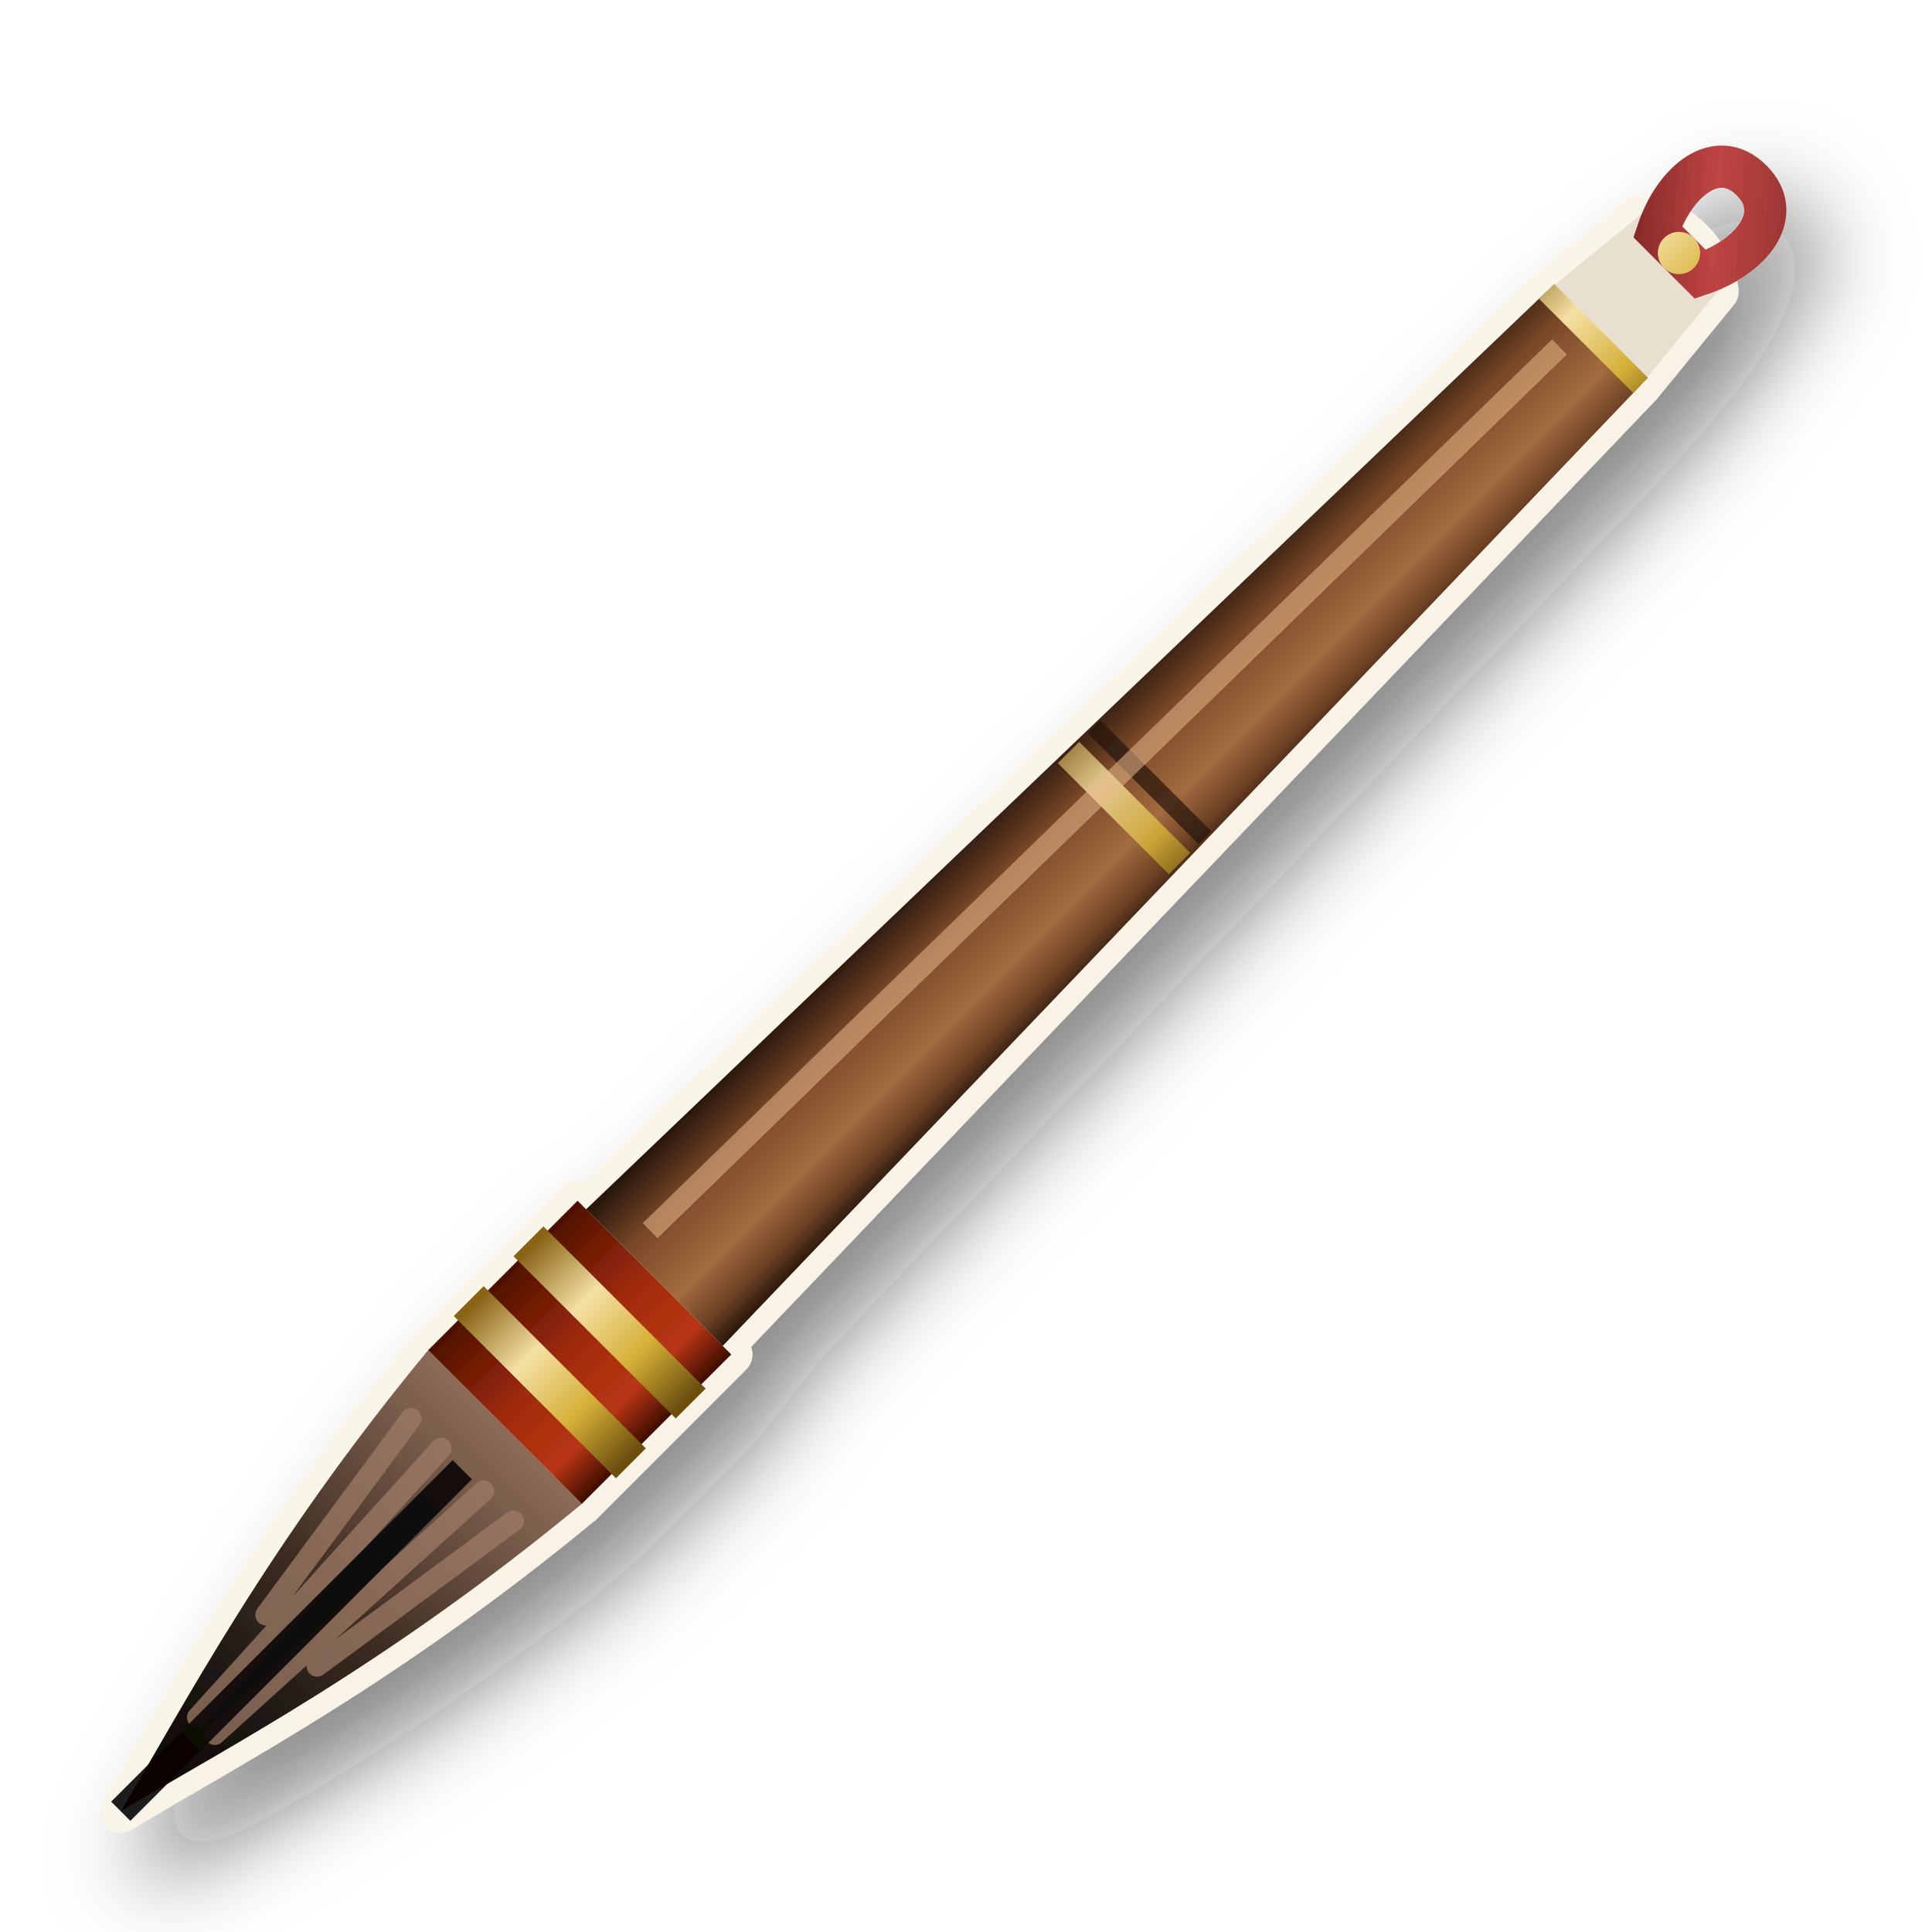
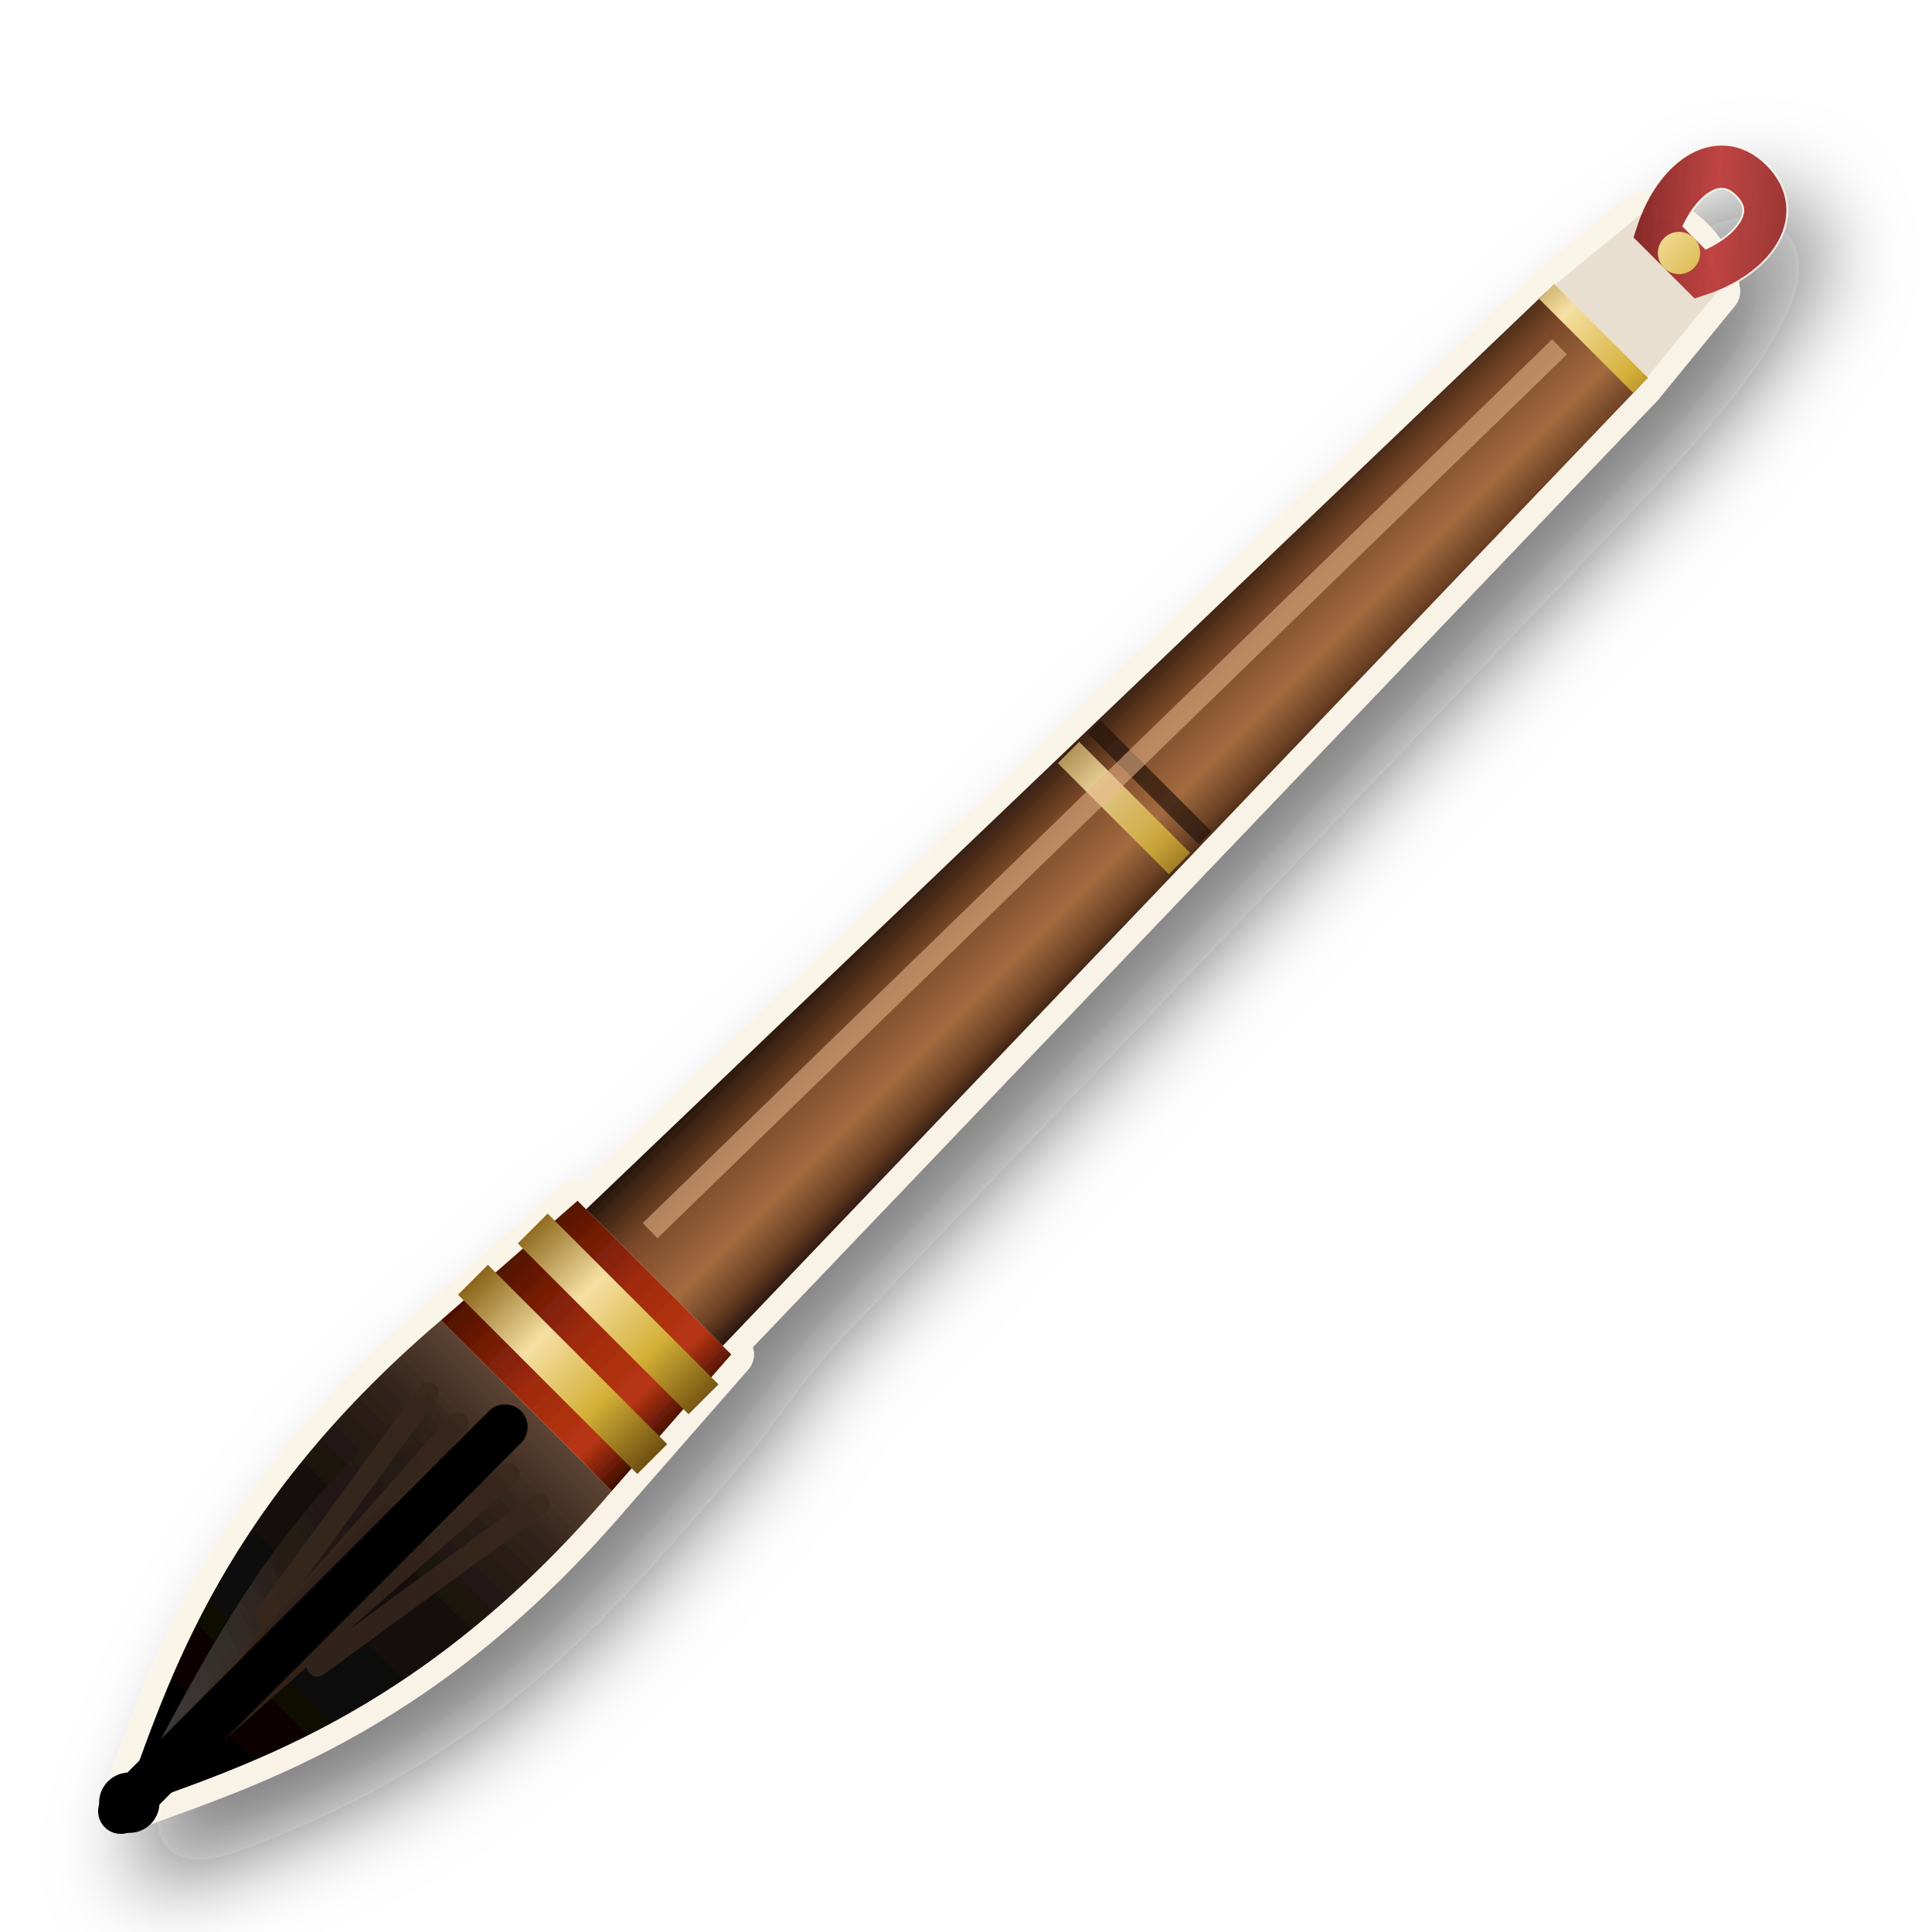
<svg xmlns="http://www.w3.org/2000/svg" width="32" height="32" viewBox="0 0 32 32" fill="none">
  <defs>
    <filter id="brush-shadow" x="-40%" y="-40%" width="180%" height="180%" filterUnits="userSpaceOnUse">
-       <feDropShadow dx="0.6" dy="0.8" stdDeviation="0.7" flood-color="#0f0d0c" flood-opacity="0.5" />
+       <feDropShadow dx="0.6" dy="0.8" stdDeviation="0.7" flood-color="#0f0d0c" flood-opacity="0.55" />
    </filter>
-     <linearGradient id="bristle-gradient" x1="0" y1="0" x2="0" y2="-9" gradientUnits="userSpaceOnUse">
-       <stop offset="0%" stop-color="#080605" />
-       <stop offset="25%" stop-color="#181310" />
-       <stop offset="55%" stop-color="#3d2c23" />
-       <stop offset="82%" stop-color="#6e5343" />
-       <stop offset="100%" stop-color="#8c6c58" />
+     <linearGradient id="bristle-gradient" x1="0" y1="0" x2="0" y2="-9.5" gradientUnits="userSpaceOnUse">
+       <stop offset="0%" stop-color="#000000" />
+       <stop offset="35%" stop-color="#0a0706" />
+       <stop offset="65%" stop-color="#18110e" />
+       <stop offset="85%" stop-color="#33241b" />
+       <stop offset="100%" stop-color="#5c4333" />
    </linearGradient>
-     <linearGradient id="gold-gradient" x1="-1.8" y1="0" x2="1.8" y2="0" gradientUnits="userSpaceOnUse">
+     <linearGradient id="ink-sheen" x1="-1.5" y1="0" x2="1.5" y2="-9" gradientUnits="userSpaceOnUse">
+       <stop offset="0%" stop-color="#ffffff" stop-opacity="0.25" />
+       <stop offset="50%" stop-color="#47352b" stop-opacity="0.4" />
+       <stop offset="100%" stop-color="#000000" stop-opacity="0" />
+     </linearGradient>
+     <linearGradient id="gold-gradient" x1="-2.1" y1="0" x2="2.1" y2="0" gradientUnits="userSpaceOnUse">
      <stop offset="0%" stop-color="#8a6418" />
      <stop offset="35%" stop-color="#f5e0a3" />
      <stop offset="70%" stop-color="#d4af37" />
      <stop offset="100%" stop-color="#6e4f10" />
    </linearGradient>
-     <linearGradient id="vermilion-gradient" x1="-1.8" y1="0" x2="1.8" y2="0" gradientUnits="userSpaceOnUse">
+     <linearGradient id="vermilion-gradient" x1="-2.0" y1="0" x2="2.0" y2="0" gradientUnits="userSpaceOnUse">
      <stop offset="0%" stop-color="#4d1000" />
      <stop offset="45%" stop-color="#9e2a0b" />
      <stop offset="80%" stop-color="#b83614" />
      <stop offset="100%" stop-color="#3e0d00" />
    </linearGradient>
    <linearGradient id="bamboo-gradient" x1="-1.6" y1="0" x2="1.6" y2="0" gradientUnits="userSpaceOnUse">
      <stop offset="0%" stop-color="#24140b" />
      <stop offset="30%" stop-color="#7a4828" />
      <stop offset="65%" stop-color="#a36b3f" />
      <stop offset="85%" stop-color="#6e4225" />
      <stop offset="100%" stop-color="#2a170d" />
    </linearGradient>
    <linearGradient id="tassel-gradient" x1="-1" y1="-36.5" x2="1" y2="-38.2" gradientUnits="userSpaceOnUse">
      <stop offset="0%" stop-color="#7a1212" />
      <stop offset="50%" stop-color="#b82e2e" />
      <stop offset="100%" stop-color="#8b1c1c" />
    </linearGradient>
  </defs>
  <g filter="url(#brush-shadow)">
    <g transform="translate(2, 30) rotate(45)">
-       <g stroke="#faf5e8" stroke-width="0.7" stroke-linejoin="round" stroke-linecap="round" fill="none" opacity="0.95">
-         <path d="M 0 0 C -0.5 -2.0, -1.4 -4.8, -1.8 -9 L 1.8 -9 C 1.4 -4.8, 0.5 -2.0, 0 0 Z" />
-         <path d="M -1.8 -9 L -1.8 -12.5 L 1.8 -12.5 L 1.8 -9 Z" />
+       <g stroke="#faf5e8" stroke-width="0.75" stroke-linejoin="round" stroke-linecap="round" fill="none" opacity="0.95">
+         <path d="M 0 0 C -0.8 -1.8, -2.4 -4.5, -2.0 -9.5 L 2.0 -9.5 C 2.4 -4.5, 0.8 -1.8, 0 0 Z" />
+         <path d="M -2.0 -9.5 L -1.8 -12.5 L 1.8 -12.5 L 2.0 -9.5 Z" />
        <path d="M -1.6 -12.5 L -1.1 -34.5 L 1.1 -34.5 L 1.6 -12.5 Z" />
        <path d="M -1.1 -34.5 L -0.9 -36.5 C -0.4 -36.9, 0.4 -36.9, 0.9 -36.5 L 1.1 -34.5 Z" />
        <path d="M -0.5 -36.5 C -0.9 -37.3, -0.8 -38.2, 0 -38.2 C 0.8 -38.2, 0.9 -37.3, 0.5 -36.5" />
      </g>
-       <path d="M 0 0 C -0.5 -2.0, -1.4 -4.8, -1.8 -9 L 1.8 -9 C 1.4 -4.8, 0.5 -2.0, 0 0 Z" fill="url(#bristle-gradient)" />
-       <g stroke="#9e7b66" stroke-width="0.35" opacity="0.75" stroke-linecap="round">
-         <path d="M -0.5 -8 L -0.2 -2.0" />
-         <path d="M 0.5 -8 L 0.2 -2.0" />
-         <path d="M -1.2 -8 L -0.6 -4.0" />
-         <path d="M 1.2 -8 L 0.6 -4.0" />
+       <path d="M 0 0 C -0.8 -1.8, -2.4 -4.5, -2.0 -9.5 L 2.0 -9.5 C 2.4 -4.5, 0.8 -1.8, 0 0 Z" fill="url(#bristle-gradient)" />
+       <path d="M 0 0 C -0.5 -2.0, -1.8 -5.0, -1.3 -8.5 L -0.4 -8.5 C -0.8 -5.0, -0.2 -2.0, 0 0 Z" fill="url(#ink-sheen)" />
+       <g stroke="#3a281e" stroke-width="0.35" opacity="0.8" stroke-linecap="round">
+         <path d="M -0.6 -8.5 L -0.2 -2.0" />
+         <path d="M 0.6 -8.5 L 0.2 -2.0" />
+         <path d="M -1.3 -8.5 L -0.6 -4.0" />
+         <path d="M 1.3 -8.5 L 0.6 -4.0" />
      </g>
-       <path d="M 0 0 L 0 -8" stroke="#080605" stroke-width="0.45" opacity="0.9" />
-       <path d="M -1.8 -9 L -1.8 -12.5 L 1.8 -12.5 L 1.8 -9 Z" fill="url(#vermilion-gradient)" />
-       <path d="M -1.9 -9.7 L -1.9 -10.4 L 1.9 -10.4 L 1.9 -9.7 Z" fill="url(#gold-gradient)" />
-       <path d="M -1.9 -11.1 L -1.9 -11.8 L 1.9 -11.8 L 1.9 -11.1 Z" fill="url(#gold-gradient)" />
+       <path d="M 0 0 L 0 -9" stroke="#000000" stroke-width="0.75" stroke-linecap="round" />
+       <circle cx="0" cy="-0.2" r="0.5" fill="#000000" />
+       <path d="M -2.0 -9.5 L -1.8 -12.5 L 1.8 -12.5 L 2.0 -9.5 Z" fill="url(#vermilion-gradient)" />
+       <path d="M -2.1 -10.0 L -2.1 -10.7 L 2.1 -10.7 L 2.1 -10.0 Z" fill="url(#gold-gradient)" />
+       <path d="M -2.0 -11.3 L -2.0 -12.0 L 2.0 -12.0 L 2.0 -11.3 Z" fill="url(#gold-gradient)" />
      <path d="M -1.6 -12.5 L -1.1 -34.5 L 1.1 -34.5 L 1.6 -12.5 Z" fill="url(#bamboo-gradient)" />
      <path d="M -1.3 -23.5 L 1.3 -23.5" stroke="url(#gold-gradient)" stroke-width="0.5" opacity="0.85" />
      <path d="M -1.3 -24.1 L 1.3 -24.1" stroke="#24140b" stroke-width="0.3" opacity="0.7" />
      <path d="M -0.6 -13 L -0.3 -34" stroke="#e8b88a" stroke-width="0.35" opacity="0.55" />
      <path d="M -1.1 -34.5 L -0.9 -36.5 C -0.4 -36.9, 0.4 -36.9, 0.9 -36.5 L 1.1 -34.5 Z" fill="#e8dfd1" />
      <path d="M -1.1 -34.5 L 1.1 -34.5" stroke="url(#gold-gradient)" stroke-width="0.35" />
      <path d="M -0.5 -36.5 C -0.9 -37.3, -0.8 -38.2, 0 -38.2 C 0.8 -38.2, 0.9 -37.3, 0.5 -36.5 Z" fill="none" stroke="url(#tassel-gradient)" stroke-width="0.7" stroke-linecap="round" opacity="0.88" />
      <circle cx="0" cy="-36.5" r="0.35" fill="url(#gold-gradient)" />
    </g>
  </g>
</svg>
